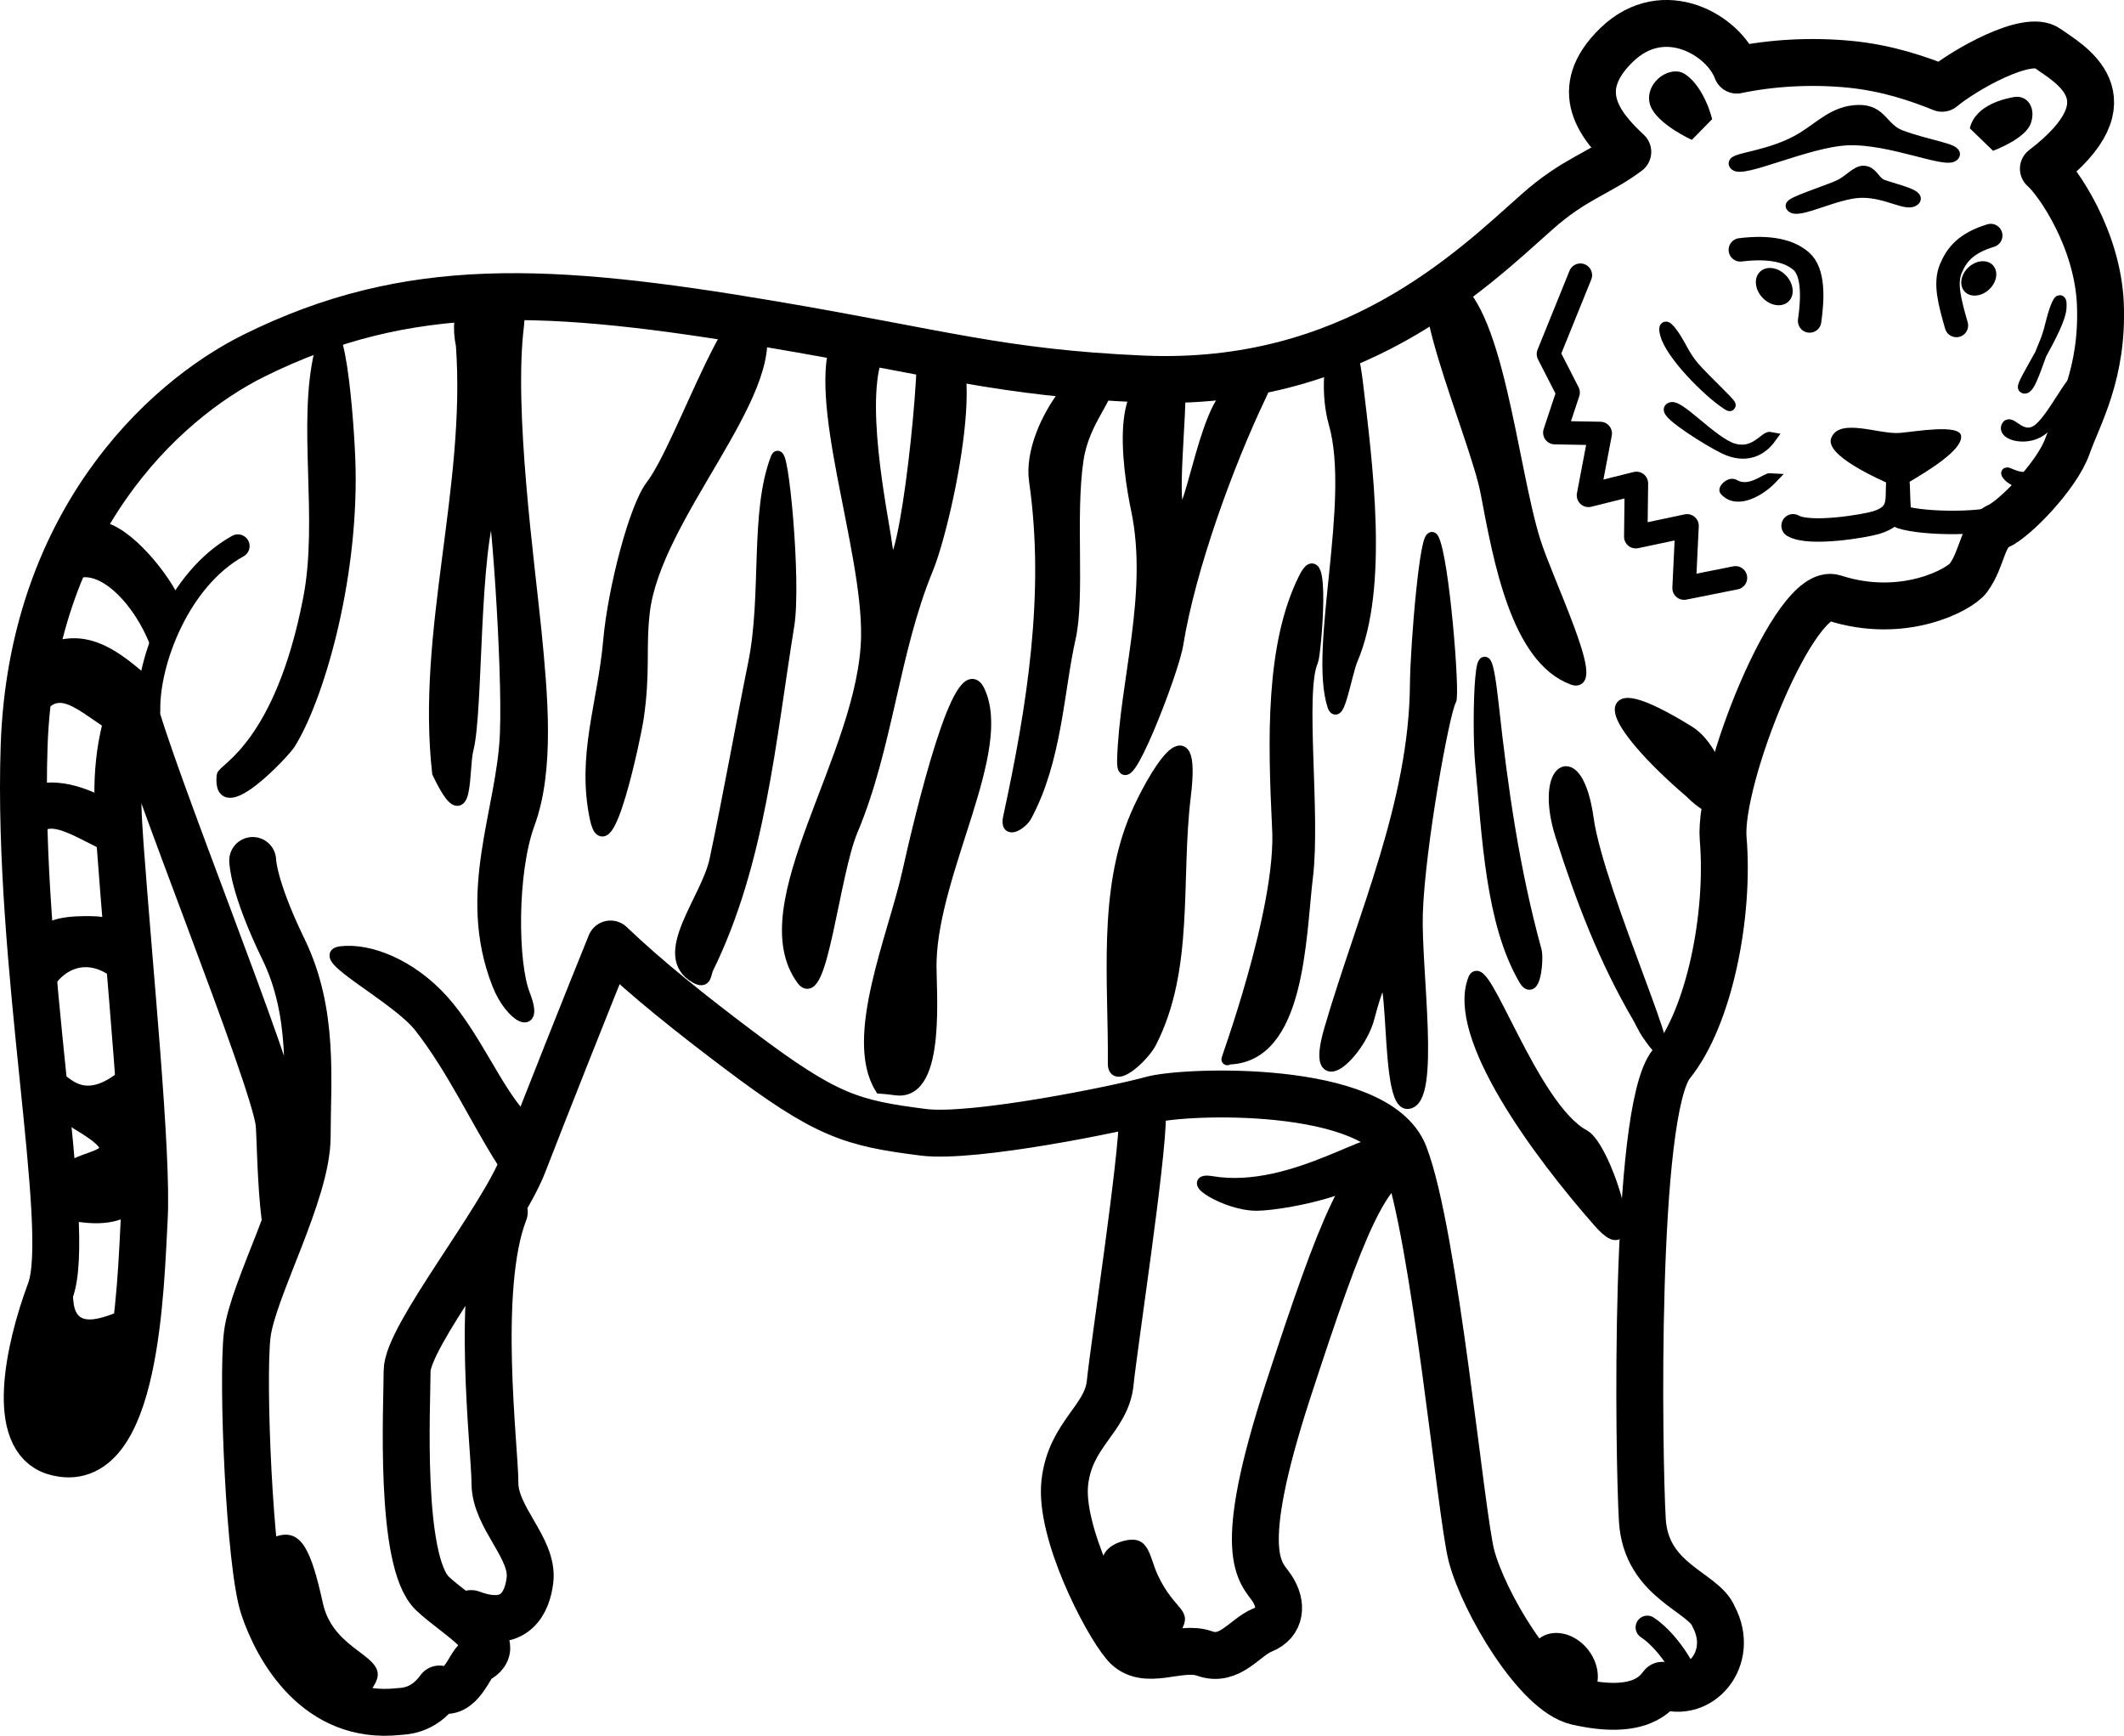
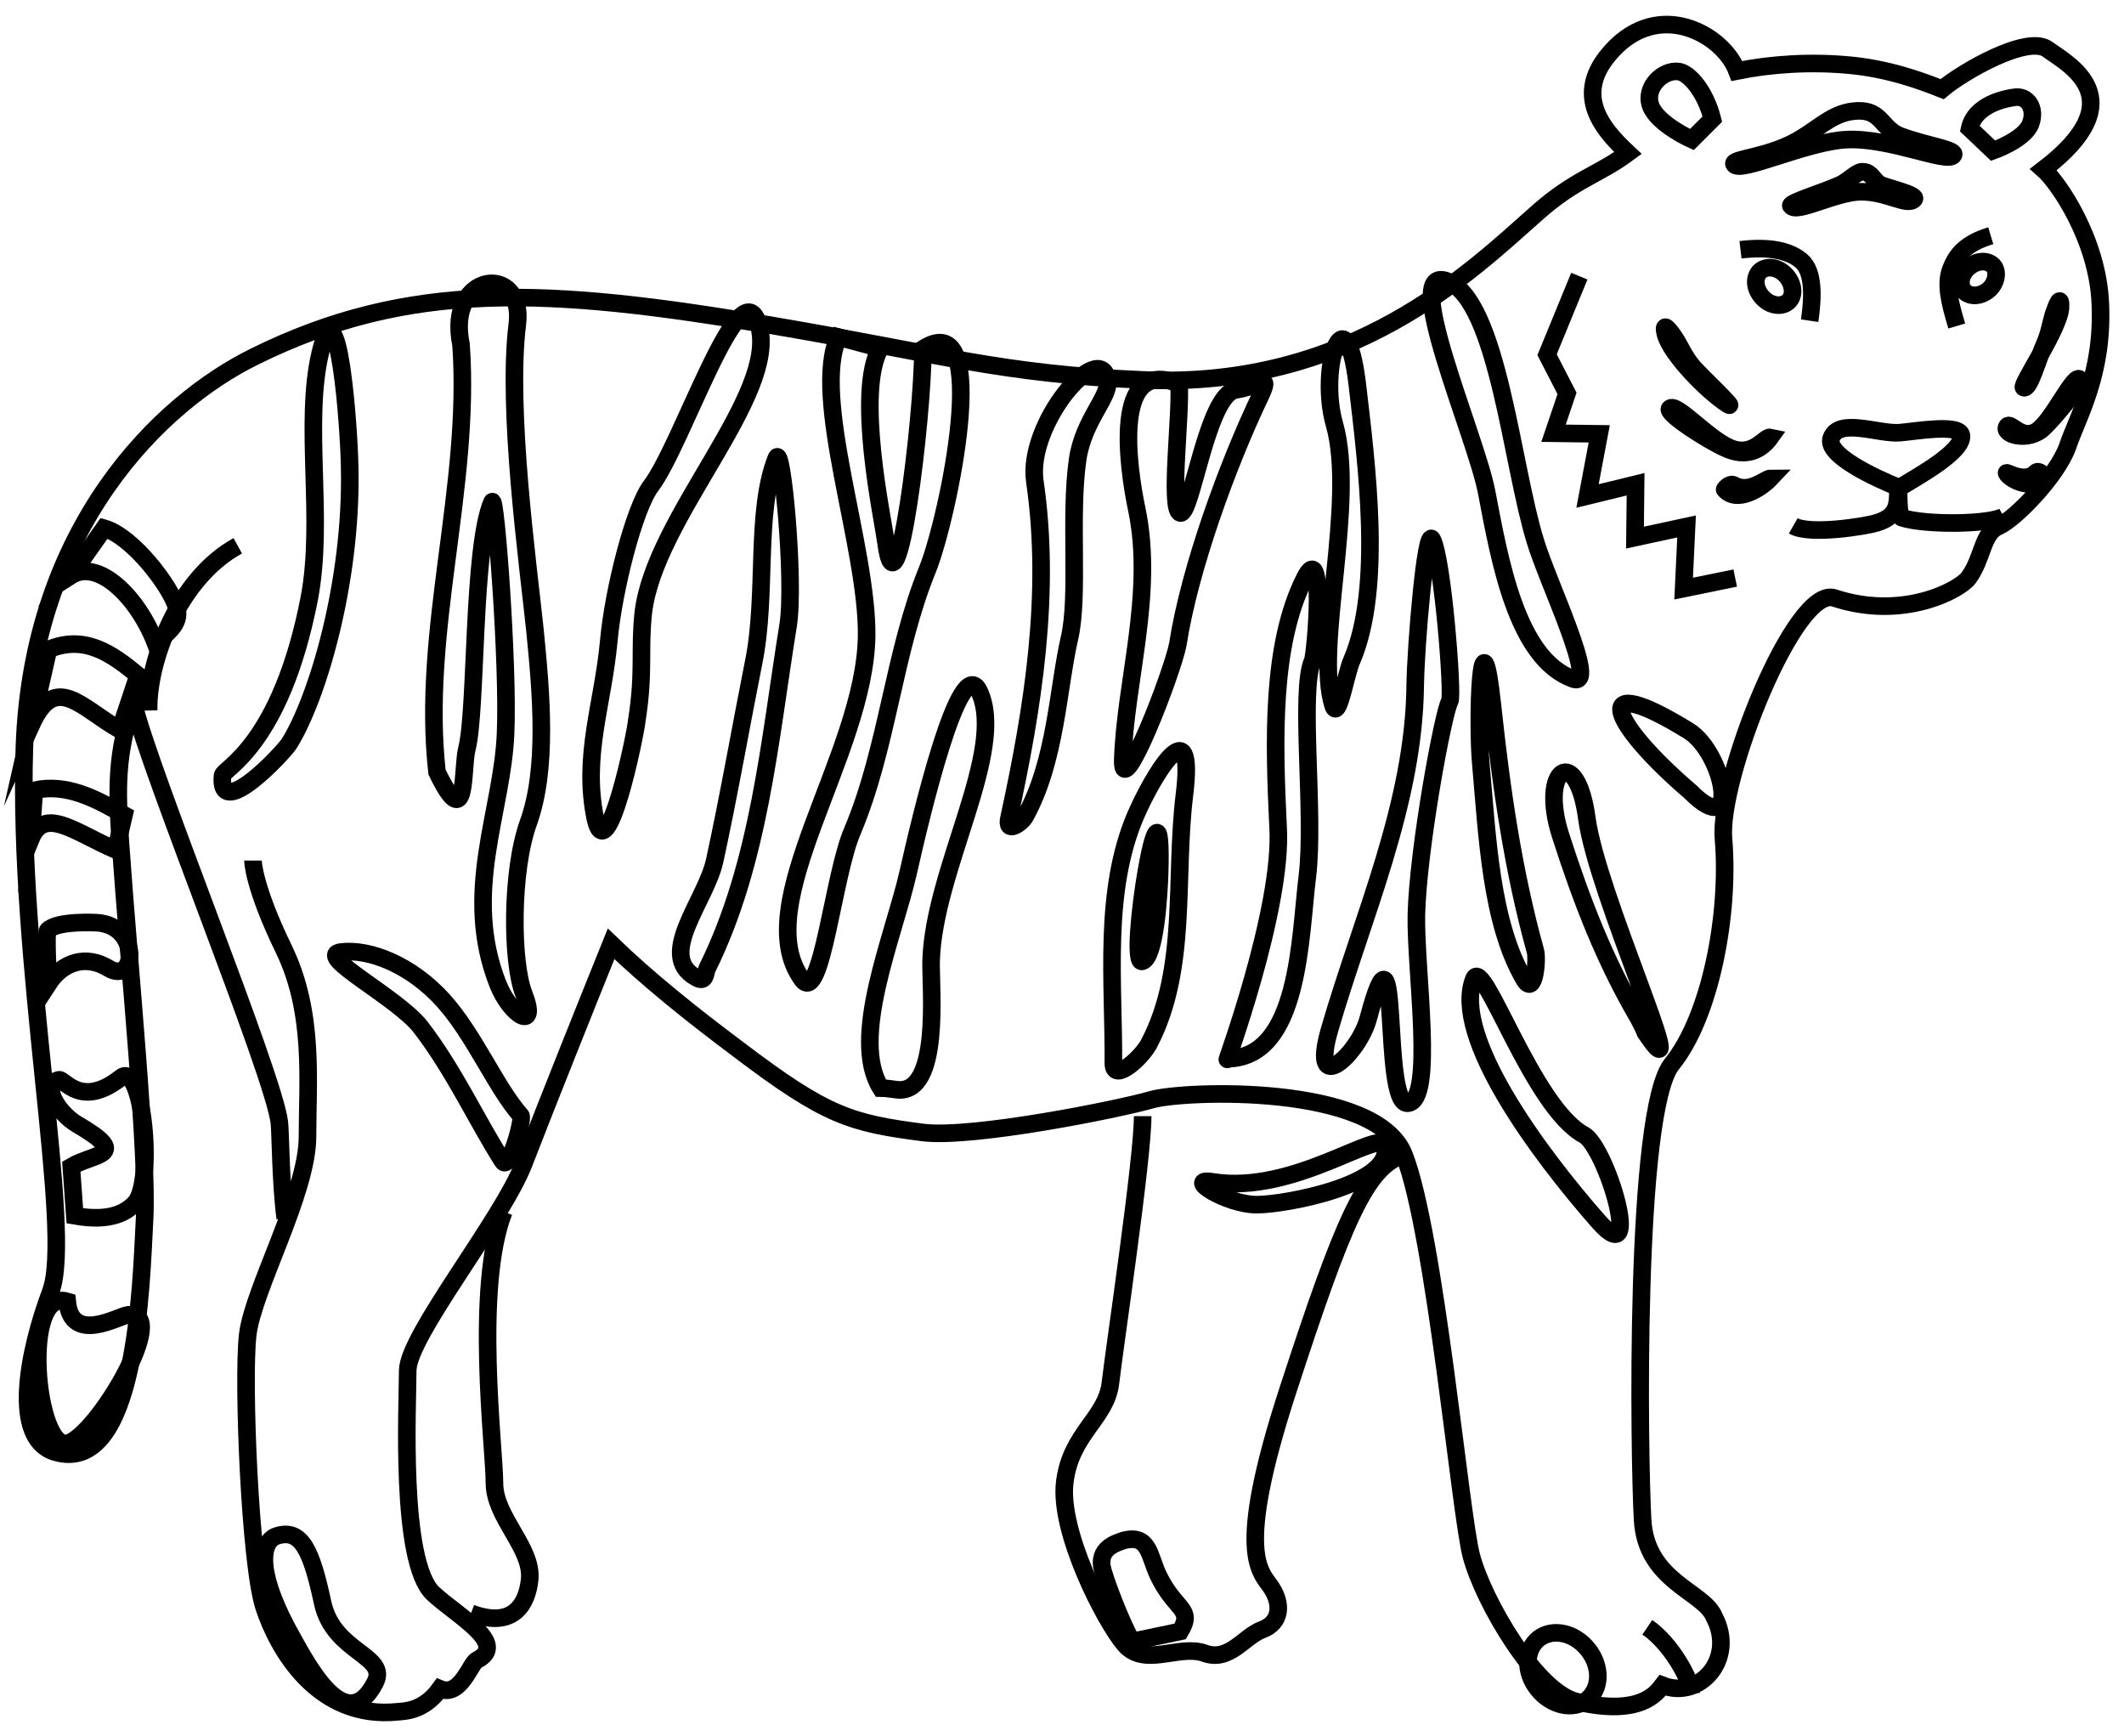
- <svg xmlns="http://www.w3.org/2000/svg" id="svg2" viewBox="0 0 362.37 296.1" version="1.0">
+ <svg xmlns="http://www.w3.org/2000/svg" version="1.1" id="svg2" x="0px" y="0px" viewBox="0 0 362.4 296.1" style="enable-background:new 0 0 362.4 296.1;" xml:space="preserve">
+   <style type="text/css">
+ 	.st0{fill:none;stroke:#000000;stroke-width:3;stroke-miterlimit:10;}
+ </style>
  <g id="layer2" transform="translate(-8.3351 -167.79)">
-     <path id="path2679" stroke-linejoin="round" d="m56.974 375.64c-0.794-6.18-0.839-14.6-1.034-16.29-0.93-8.06-22.159-59.97-24.944-71.64-2.855 8.48-2.884 14.26-2.174 24.07 1.55 21.38 4.74 52.8 4.12 63.96s-1.271 43.93-15.283 39.69c-7.506-2.26-4.633-17.03-0.748-27.44 3.916-10.49-5.723-55.65-4.461-92.93 1.269-37.49 23.227-58.71 39.306-66.65 26.25-12.97 49.994-11.77 88.234-5.3 28.81 4.87 39.07 8.27 63.32 9.33 35.64 1.55 56.09-18.6 67.25-28.51 6.39-5.68 10.54-6.51 15.49-10.23-4.65-4.34-9.91-10.54-1.86-18.29 8.06-7.74 18.29-1.55 20.46 4.34 5.89-1.24 12.63-1.63 19.14-1.01 6.5 0.62 11.85 2.48 15.88 4.11 3.72-3.1 14.57-9.3 17.97-6.82 3.41 2.48 15.11 8.45-0.69 20.54 2.52 2.2 9.25 12.02 9.72 23.04 0.5 11.99-3.76 19.03-5.62 24.29-1.75 4.97-8.98 12.4-11.77 13.64s-2.64 5.42-5.12 8.83c-1.46 2.01-11.14 7.25-22.93 3.41-6.66-2.17-19.76 30.86-18.91 41.07 1.09 13.01-2.32 30.37-8.83 38.43-6.51 8.05-5.58 67.25-4.96 77.79 0.62 10.53 10.5 12.21 12.17 16.5 3.78 7.1-2.37 14.21-8.76 11.7-1.01 1.26-3.72 5.27-14.56 2.79-6.89-1.58-15.89-16.99-17.98-24.8-1.85-6.9-6.23-54.96-11.47-68.49-4.72-12.2-37.65-10.95-43.13-9.4s-30.42 6.64-38.91 5.57c-12.37-1.57-16.59-2.8-31.65-14.16-7.88-5.94-15.5-11.98-21.74-17.96-3.41 8.37-11.16 27.89-14.876 37.5-3.719 9.61-19.835 29.44-19.835 35.33s-1.412 32.55 4.339 37.97c4.17 3.93 13.011 8.63 7.511 11.39-1.051 0.52-2.809 6.43-6.336 4.89-2.822 3.92-6.184 3.76-7.059 3.86-13.842 1.48-20.583-10.75-22.938-17.82-2.403-7.21-3.719-38.74-2.789-46.49 0.929-7.74 10.227-24.17 10.227-33.78 0-9.6 1.239-21.07-4.029-31.92-5.269-10.85-5.269-15.18-5.269-15.18m196.48 50.2c-6.5 1.86-10.51 11.63-19.81 40.14s-4.65 30.99-2.79 33.78 1.55 5.89-1.55 7.13-5.58 5.58-9.92 4.03c-4.33-1.55-10.22 2.48-13.63-1.55s-11.16-19.21-10.23-27.58 7.13-10.85 7.75-17.05 5.5-38.09 5.5-45.52m-114.52 84.88c7.484 2.82 9.594-1.93 10.03-5.74 0.62-5.42-5.979-10.61-5.979-16.5s-3.454-33.25 1.596-46.27" stroke="#000" stroke-linecap="round" stroke-miterlimit="2" stroke-width="8" fill="none" />
-     <g id="g3255" stroke="#000" stroke-width="4" stroke-linecap="round" fill="none">
-       <path id="path2393" stroke-linejoin="bevel" stroke-miterlimit="2" d="m48.919 260.94c-10.169 5.63-15.417 19.78-15.234 28.07" />
-       <path id="path2397" d="m305.25 210.41c5.13-0.63 8.4 0.21 10.38 1.93 2.08 1.8 2.03 6.11 1.44 10.2" />
-       <path id="path2399" d="m347.97 207.97c-4.3 1.3-5.86 3.34-6.82 5.67-1.05 2.54-0.16 5.73 0.96 9.67" />
-       <path id="path3187" d="m314.25 257.48c2.76 1.63 12.19 0.06 14.19-0.55 4.34-1.33 3.45-3.95 3.68-6.9 0.15 0.87 0.04 5.78 0.58 5.96 4.05 1.29 14.94 1.22 17.35-0.21" />
-       <path id="path3190" stroke-linejoin="round" d="m304.42 266.36l-8.77 1.75 0.51-10.62-8.75 1.85 0.11-9.09-8.18 2.04 2.01-10.56-7.75-0.14 2.27-6.84-3.36-6.57 5.45-13.45" />
+     <path id="path2679" class="st0" d="M57,375.6c-0.8-6.2-0.8-14.6-1-16.3c-0.9-8.1-22.2-60-24.9-71.6c-2.9,8.5-2.9,14.3-2.2,24.1   c1.5,21.4,4.7,52.8,4.1,64s-1.3,43.9-15.3,39.7c-7.5-2.3-4.6-17-0.7-27.4c3.9-10.5-5.7-55.6-4.5-92.9c1.3-37.5,23.2-58.7,39.3-66.6   c26.3-13,50-11.8,88.2-5.3c28.8,4.9,39.1,8.3,63.3,9.3c35.6,1.6,56.1-18.6,67.3-28.5c6.4-5.7,10.5-6.5,15.5-10.2   c-4.6-4.3-9.9-10.5-1.9-18.3c8.1-7.7,18.3-1.6,20.5,4.3c5.9-1.2,12.6-1.6,19.1-1c6.5,0.6,11.9,2.5,15.9,4.1   c3.7-3.1,14.6-9.3,18-6.8c3.4,2.5,15.1,8.4-0.7,20.5c2.5,2.2,9.3,12,9.7,23c0.5,12-3.8,19-5.6,24.3c-1.8,5-9,12.4-11.8,13.6   s-2.6,5.4-5.1,8.8c-1.5,2-11.1,7.3-22.9,3.4c-6.7-2.2-19.8,30.9-18.9,41.1c1.1,13-2.3,30.4-8.8,38.4c-6.5,8-5.6,67.3-5,77.8   c0.6,10.5,10.5,12.2,12.2,16.5c3.8,7.1-2.4,14.2-8.8,11.7c-1,1.3-3.7,5.3-14.6,2.8c-6.9-1.6-15.9-17-18-24.8   c-1.9-6.9-6.2-55-11.5-68.5c-4.7-12.2-37.6-11-43.1-9.4s-30.4,6.6-38.9,5.6c-12.4-1.6-16.6-2.8-31.6-14.2c-7.9-5.9-15.5-12-21.7-18   c-3.4,8.4-11.2,27.9-14.9,37.5c-3.7,9.6-19.8,29.4-19.8,35.3s-1.4,32.5,4.3,38c4.2,3.9,13,8.6,7.5,11.4c-1.1,0.5-2.8,6.4-6.3,4.9   c-2.8,3.9-6.2,3.8-7.1,3.9c-13.8,1.5-20.6-10.8-22.9-17.8c-2.4-7.2-3.7-38.7-2.8-46.5c0.9-7.7,10.2-24.2,10.2-33.8   c0-9.6,1.2-21.1-4-31.9c-5.3-10.9-5.3-15.2-5.3-15.2 M247.9,364.8c-6.5,1.9-10.5,11.6-19.8,40.1s-4.6,31-2.8,33.8s1.6,5.9-1.6,7.1   s-5.6,5.6-9.9,4c-4.3-1.5-10.2,2.5-13.6-1.5s-11.2-19.2-10.2-27.6s7.1-10.9,7.8-17s5.5-38.1,5.5-45.5 M88.7,443   c7.5,2.8,9.6-1.9,10-5.7c0.6-5.4-6-10.6-6-16.5s-3.5-33.3,1.6-46.3" />
+     <g id="g3255">
+       <path id="path2393" class="st0" d="M48.9,260.9c-10.2,5.6-15.4,19.8-15.2,28.1" />
+       <path id="path2397" class="st0" d="M305.3,210.4c5.1-0.6,8.4,0.2,10.4,1.9c2.1,1.8,2,6.1,1.4,10.2" />
+       <path id="path2399" class="st0" d="M348,208c-4.3,1.3-5.9,3.3-6.8,5.7c-1,2.5-0.2,5.7,1,9.7" />
+       <path id="path3187" class="st0" d="M314.3,257.5c2.8,1.6,12.2,0.1,14.2-0.5c4.3-1.3,3.5-3.9,3.7-6.9c0.1,0.9,0,5.8,0.6,6    c4,1.3,14.9,1.2,17.4-0.2" />
+       <path id="path3190" class="st0" d="M304.4,266.4l-8.8,1.8l0.5-10.6l-8.8,1.9l0.1-9.1l-8.2,2l2-10.6l-7.8-0.1l2.3-6.8l-3.4-6.6    l5.5-13.4" />
    </g>
    <g id="g3280">
-       <path id="path3171" d="m316.12 216.59a3.409 2.673 0 1 1 -6.82 0 3.409 2.673 0 1 1 6.82 0z" transform="matrix(.7458 .71155 -.69006 .76902 227.28 -172.39)" />
-       <path id="path3173" d="m316.12 216.59a3.409 2.673 0 1 1 -6.82 0 3.409 2.673 0 1 1 6.82 0z" transform="matrix(-.70889 .65592 .65592 .70889 425.54 -143.37)" />
-       <path id="path3262" d="m320.75 242.52c-1.1 2.9 7.62 6.85 11.56 8.54 2.85-1.76 10.85-6.06 10.61-8.88-0.18-2.15-7.96-0.74-10.47-0.54-3.54 0.29-10.35-2.68-11.7 0.88z" fill-rule="evenodd" />
-       <path id="path3228" d="m296.97 191.65l3.47-3.53c-1.19-4.66-3.88-7.84-5.7-8.11-2.84-0.43-6.02 2.79-4.8 5.9 1.23 3.11 7.03 5.74 7.03 5.74z" fill-rule="evenodd" />
-       <path id="path3230" d="m348.36 193.51l-3.96-3.83c0.94-4.05 6.14-5.1 7.57-5.34 2.22-0.37 3.79 1.81 2.83 4.5s-6.44 4.67-6.44 4.67z" fill-rule="evenodd" />
+       <path id="path3171" class="st0" d="M313.6,219.1c-1,1.1-3,1-4.4-0.4s-1.7-3.3-0.7-4.5c1-1.1,3-1,4.4,0.4    C314.3,216,314.6,218,313.6,219.1L313.6,219.1z" />
+       <path id="path3173" class="st0" d="M343.5,217.5c1,1,2.8,0.9,4.2-0.3c1.3-1.2,1.6-3.1,0.7-4.1c-1-1-2.8-0.9-4.2,0.3    C342.8,214.6,342.5,216.5,343.5,217.5L343.5,217.5z" />
+       <path id="path3262" class="st0" d="M320.8,242.5c-1.1,2.9,7.6,6.9,11.6,8.5c2.9-1.8,10.9-6.1,10.6-8.9c-0.2-2.1-8-0.7-10.5-0.5    C328.9,241.9,322.1,239,320.8,242.5L320.8,242.5z" />
+       <path id="path3228" class="st0" d="M297,191.6l3.5-3.5c-1.2-4.7-3.9-7.8-5.7-8.1c-2.8-0.4-6,2.8-4.8,5.9    C291.2,189,297,191.6,297,191.6z" />
+       <path id="path3230" class="st0" d="M348.4,193.5l-4-3.8c0.9-4.1,6.1-5.1,7.6-5.3c2.2-0.4,3.8,1.8,2.8,4.5S348.4,193.5,348.4,193.5    z" />
    </g>
  </g>
  <g id="layer3" transform="translate(-8.3351 -167.79)">
-     <path id="path3004" stroke="#000" stroke-width="2" d="m19.847 389.79c0.675 7.43 8.711 2.46 10.381 2.27 7.297-0.83-5.332 20.53-10.286 21.87-5.534 1.49-8.039-26.55-0.095-24.14z" />
-     <path id="path3002" stroke="#000" stroke-width="2" d="m281.12 376.2c-10.3-11.71-25.11-31.66-21.33-41.37 1.6-4.13 9.95 21.93 18.78 26.64 3.8 2.02 10.36 23.6 2.55 14.73z" />
-     <path id="path3000" stroke="#000" stroke-width="2" d="m222.77 373.32c-5.3 0.05-12.48-4.7-7.64-3.9 14.01 2.33 28.86-9.48 29.51-6.02 1.21 6.51-17.04 9.88-21.87 9.92z" />
-     <path id="path2998" stroke="#000" stroke-width="2" d="m20.492 366.76c3.938-2.31 10.268-1.76 1.037-7.24-3.425-2.04-6.153-6.88-3.096-7.59 0.909-0.21 3.795 4.98 10.65-0.4 3.679-2.89 5.651 17.77 2.36 21.41-1.391 1.54-4.01 3.25-10.335 2.18l-0.616-8.36z" />
-     <path id="path2996" stroke="#000" stroke-width="2" d="m94.05 365.87c-4.394-6.85-8.338-15.55-14.047-22.89-3.974-5.1-18.103-12.2-13.568-12.77 4.899-0.62 11.986 2.17 17.455 8.25 5.311 5.91 8.999 14.93 13.183 19.56 0.608 0.67-1.879 9.64-3.023 7.85z" />
-     <path id="path2994" stroke="#000" stroke-width="2" d="m248.49 355.96c-4.46 0.26-1.14-35.45-6.67-14.52-1.6 6.06-10.06 13.87-6.56 1.89 5.63-19.25 14.45-38.48 14.62-58.74 0.05-6.77 1.77-27.12 2.94-24.89 1.8 3.44 3.61 26.53 2.97 27.56-1.12 1.82-5.35 25.01-5.71 36.37-0.3 9.67 3.07 32.06-1.59 32.33z" />
-     <path id="path2992" stroke="#000" stroke-width="2" d="m158.57 353.35c-5.27-8.51 2.24-25.77 4.69-36.77 2.06-9.26 8.84-37.79 12.1-30.93 4.78 10.08-7.78 30.5-8.24 46.08-0.14 4.62 1.74 22.72-5.79 21.92 0 0-1.93-0.25-2.76-0.3z" />
-     <path id="path2990" stroke="#000" stroke-width="2" d="m198.34 349.2c0.13-13.78-1.75-29.22 3.82-42.26 2.76-6.45 10.28-19.25 8.33-3.26-1.72 14.19 0.63 29.38-5.86 41.96-1.24 2.39-6.32 7.07-6.29 3.56z" />
-     <path id="path2988" stroke="#000" stroke-width="2" d="m206.24 316.65c0.64-21.73-5.55 15.8-3.03 15.19 2.33-0.57 2.93-11.96 3.03-15.19z" />
-     <path id="path2986" stroke="#000" stroke-width="2" d="m226.35 308.76c-0.7-14.65-1.17-30.85 4.49-42.26 3.64-7.34 1.91 12.86 1.39 14.04-2.33 5.2 0.41 26.11-0.89 36.78-1.25 10.38-1.26 30.93-13.56 31.06-0.93 2.19 9.52-25.47 8.57-39.62z" />
-     <path id="path2984" stroke="#000" stroke-width="2" d="m93.294 335.69c-6.163-15.73 0.832-29.5 1.334-42.85 0.455-11.82-1.697-40.64-2.252-39.37-3.396 7.8-2.563 35.55-4.257 42.14-0.899 3.5 0.189 15-5.06 4-2.714-24.03 5.793-48.53 4.059-72.86-2.568-12.53 10.933-13.98 9.619-3.48-1.811 14.47 1.841 40.67 2.974 52.14 1.089 10.99 2.249 23.71-1.123 32.86-3.049 8.26-2.943 23.75-0.811 29.19 2.513 6.4-2.319 3.76-4.483-1.77z" />
-     <path id="path2982" stroke="#000" stroke-width="2" d="m287.94 341.49c-5.79-9.88-9.67-19.95-13.26-31.2-3.68-11.54 2.75-15.82 4.55-2.84 1.79 12.85 17.71 47.36 10.73 37.47 0 0-0.51-0.7-0.71-1.01-0.43-0.7-1.31-2.42-1.31-2.42z" />
-     <path id="path2980" stroke="#000" stroke-width="2" d="m16.603 335.58c2.43-3.69 6.416-4.97 10.332-2.64 4.703 2.81 5.437-7.33-2.043-7.83 0 0-6.785-0.44-8.377 1.32-0.399 0.44 0.088 9.15 0.088 9.15z" />
-     <path id="path2978" stroke="#000" stroke-width="2" d="m127.02 334.53c-6.67-3.77 1.91-13.23 3.35-20.02 2.35-11.04 4.57-23.57 6.61-33.62 2.36-11.67 0.24-25.72 3.86-35.02 0.98-2.53 3.22 21.15 2.01 28.6-3.2 19.77-4.92 40.46-13.8 58.53-0.44 0.91-0.2 2.56-2.03 1.53z" />
-     <path id="path2976" stroke="#000" stroke-width="2" d="m145.22 334.89c-9.34-12.66 10.72-38.26 11.02-58.58 0.23-15.12-9.47-40.76-4.84-51l7.12 1.88c-4.17 7.5 0.39 28.69 0.96 33.07 1.91 14.7 6.31-21.26 6.31-32.99 12-7.7 4.3 28.94 0.75 37.58-5.84 14.19-6.84 30.34-12.84 44.57-3.17 7.53-5.22 29.9-8.48 25.47z" />
-     <path id="path2974" stroke="#000" stroke-width="2" d="m268.43 334.86c-5.67-9.66-6.25-24.4-7.42-36.81-0.68-7.32 0.03-28.3 2.05-9.81 1.52 14.01 3.53 28.04 7.3 41.73 0.36 1.31-0.18 7.88-1.93 4.89z" />
-     <path id="path2972" stroke="#000" stroke-width="2" d="m46.292 300.13c0.112-1.16 9.906-5.14 14.761-30.22 2.628-13.57-1.011-29.76 1.91-41.99 3.006-12.59 4.9 12.54 5.039 19.83 0.376 19.64-5.562 39.42-10.259 46.9-0.936 1.49-12.232 13.54-11.451 5.48z" />
-     <path id="path2970" stroke="#000" stroke-width="2" d="m109.95 307.35c-2.24-10.72 1.33-19.41 2.29-30.24 0.79-8.93 4.43-22.82 7.24-26.47 5.45-7.09 15.38-38.16 18.41-27.45 3.36 11.87-17.79 32.65-19.69 49-0.73 6.27 0.15 10.11-1.07 18.3-0.38 2.53-5.24 26.1-7.18 16.86z" />
-     <path id="path2968" stroke="#000" stroke-width="2" d="m180.46 307.26c4.08-18.83 7.2-38.25 4.44-57.41-1.42-9.78 11.01-24.34 12.42-17.36 0.58 2.88-4.11 6.84-5.12 13.69-1.45 9.74 0.28 23.3-1.36 30.54-1.99 8.82-2.31 20.77-7.49 30.29-0.64 1.18-3.52 3.19-2.89 0.25z" />
-     <path id="path2966" stroke="#000" stroke-width="2" d="m296.75 302.94c-14.05-12.02-17.54-21.02-0.28-10.36 6.06 3.74 8.9 18.96 0.28 10.36z" />
-     <path id="path2964" stroke="#000" stroke-width="2" d="m199.92 297.53c0.35-13.32 5.4-28.38 2.38-42.8-1.5-7.15-4.27-26.2 7.24-21.41 0.38 4.89-1.66 21.36 0.2 21.99 1.85 0.63 4.59-20.3 9.46-20.99 4.04-0.57 6.11-3.1 4.16 0.99-5.58 11.68-12.06 29.45-14.15 42.41-0.77 4.76-9.48 27.19-9.29 19.81z" />
-     <path id="path2962" stroke="#000" stroke-width="2" d="m235.79 288.17c-3.21-9.87 4.01-34.84 0.23-48.15-2.7-9.51 1.91-23.18 3.85-6.89 1.63 13.7 4.43 34.78-0.89 47.17-0.95 2.24-2.32 10.53-3.19 7.87z" />
-     <path id="path2960" stroke="#000" stroke-width="2" d="m276.66 283.62c-9.57-3.54-12.55-20.27-14.74-31.83-1.81-9.56-15.13-39.49-6.63-36.04 8.54 3.48 10.87 31.52 14.87 44.34 2.11 6.76 11.17 25.27 6.5 23.53z" />
-     <path id="path2950" stroke="#000" stroke-width="2" d="m16.552 278.59c6.234-2.59 10.824 0.69 15.296 4.4l-3.105 9.28c-6.749-3.83-11.021-9.88-15.065-0.93l2.874-12.75z" />
-     <path id="path2948" stroke="#000" stroke-width="2" d="m26.144 257.9c4.899 1.41 11.361 10 12.39 13.62 0.838 2.94-1.983 4.41-3.607 6.06-3.046-7.9-9.846-14.58-14.538-11.6l5.755-8.08z" />
-     <path id="path2669" stroke="#000" stroke-width="2" d="m14.232 302.58c5.473-1.22 10.394 1.36 15.276 4.22l-1.356 5.96c-7.065-3.13-12.159-7.54-14.464-1.88l0.544-8.3z" />
-     <path id="path3006" stroke="#000" stroke-width="2" d="m303.03 236.71c-3.4-2.22-9.58-8.54-10.46-11.88-0.63-2.36 0.72-0.73 1.69 0.83 0.96 1.55 1.53 3.02 3.04 4.79 1.76 2.08 7.81 7.63 5.73 6.26z" />
-     <path id="path3008" d="m293.22 237.53c1.06-1.34 7.13 5.82 10.86 6.9 3.65 1.05 5.4-2.16 6.3-1.98-1.53 2.12-4.14 3.56-7.84 1.79-2.62-1.26-9.98-5.87-9.32-6.71z" fill-rule="evenodd" stroke="#000" stroke-linecap="round" stroke-width="2" />
-     <path id="path3010" d="m304.15 250.53c2.73 1.59 5.47-1.13 6.33-1.06-1.65 1.73-5.66 4.31-7.78 1.95-0.21-0.1 0.73-1.25 1.45-0.89z" fill-rule="evenodd" stroke="#000" stroke-linecap="round" stroke-width="2" />
-     <path id="path3012" stroke="#000" stroke-width="2" d="m353.63 233.9c-0.6-0.34 6.07-10.15 6.27-13.59 0.14-2.43-0.65-0.58-1.17 1.12-0.51 1.7-0.74 3.25-1.63 5.27-1.05 2.37-2.53 7.74-3.47 7.2z" />
-     <path id="path3014" d="m363.16 232.48c-0.99-1.12-4.59 7.02-7.27 8.76-2.63 1.7-4.49-1.64-5.06-0.8-0.98 1.44 3.64 2.75 6.2 0.33 1.81-1.71 6.75-7.58 6.13-8.29z" fill-rule="evenodd" stroke="#000" stroke-linecap="round" stroke-width="2" />
-     <path id="path3016" d="m355.7 248.45c-1.87 2.04-5.16-0.29-4.95 0.11 0.64 1.23 4.9 3.22 6.18 0.51 0.15-0.14-0.76-1.13-1.23-0.62z" fill-rule="evenodd" stroke="#000" stroke-linecap="round" stroke-width="2" />
-     <path id="path3026" stroke="#000" stroke-width="2" d="m326.34 197.06c1.3 0.12 1.56 1.3 2.69 2.13 0.72 0.53 6.75 1.77 5.94 2.65-1.17 1.24-4.56-1.34-9.02-1.31-4.33 0.03-11.01 3.81-11.96 2.43-0.36-0.53 5.83-2.45 8.16-3.51 1.63-0.74 3-2.5 4.19-2.39z" />
-     <path id="path3028" stroke="#000" stroke-width="2" d="m325.37 186.69c3.98-0.1 4.02 3.08 7.23 4.28 4.62 1.73 9.79 2.33 9.05 3.29-1.11 1.44-10.7-2.96-18.06-2.68-6.92 0.26-18.42 5.89-19.31 4.2-0.53-1 6.19-1.12 11.65-4.49 3.14-1.94 5.45-4.51 9.44-4.6z" />
-     <path id="path3265" d="m55.582 429.83c4.241-1.32 5.878 2.57 7.847 11.46 1.878 8.47 11.435 8.85 8.946 13.6-5.174 9.87-12.147-4.18-14.956-9.38-5.488-10.16-4.43-14.87-1.837-15.68z" fill-rule="evenodd" />
-     <path id="path3267" d="m200 430.65c4.44-1.17 4.36 2.56 5.86 5.82 2.89 6.24 6.19 5.74 3.84 9.73l-8.11 1.7c-0.79-0.58-3.97-8.32-5.05-12.06s2.32-4.89 3.46-5.19z" fill-rule="evenodd" />
-     <path id="path3084" d="m289.38 445.39c4.05 2.7 7.53 9.01 7.47 11.17" stroke="#000" stroke-linecap="round" stroke-width="4" fill="none" />
-     <path id="path3086" d="m273.35 283.54a5.424 6.663 0 1 1 -10.85 0 5.424 6.663 0 1 1 10.85 0z" transform="matrix(.78779 -.61595 .61595 .78779 -110.7 394.22)" />
+     <path id="path3004" class="st0" d="M19.8,389.8c0.7,7.4,8.7,2.5,10.4,2.3c7.3-0.8-5.3,20.5-10.3,21.9   C14.4,415.4,11.9,387.4,19.8,389.8L19.8,389.8z" />
+     <path id="path3002" class="st0" d="M281.1,376.2c-10.3-11.7-25.1-31.7-21.3-41.4c1.6-4.1,10,21.9,18.8,26.6   C282.4,363.5,288.9,385.1,281.1,376.2L281.1,376.2z" />
+     <path id="path3000" class="st0" d="M222.8,373.3c-5.3,0-12.5-4.7-7.6-3.9c14,2.3,28.9-9.5,29.5-6   C245.9,369.9,227.6,373.3,222.8,373.3L222.8,373.3z" />
+     <path id="path2998" class="st0" d="M20.5,366.8c3.9-2.3,10.3-1.8,1-7.2c-3.4-2-6.2-6.9-3.1-7.6c0.9-0.2,3.8,5,10.6-0.4   c3.7-2.9,5.7,17.8,2.4,21.4c-1.4,1.5-4,3.3-10.3,2.2L20.5,366.8L20.5,366.8z" />
+     <path id="path2996" class="st0" d="M94.1,365.9c-4.4-6.9-8.3-15.5-14-22.9c-4-5.1-18.1-12.2-13.6-12.8c4.9-0.6,12,2.2,17.5,8.3   c5.3,5.9,9,14.9,13.2,19.6C97.7,358.7,95.2,367.7,94.1,365.9z" />
+     <path id="path2994" class="st0" d="M248.5,356c-4.5,0.3-1.1-35.5-6.7-14.5c-1.6,6.1-10.1,13.9-6.6,1.9   c5.6-19.3,14.4-38.5,14.6-58.7c0.1-6.8,1.8-27.1,2.9-24.9c1.8,3.4,3.6,26.5,3,27.6c-1.1,1.8-5.4,25-5.7,36.4   C249.8,333.3,253.2,355.7,248.5,356L248.5,356z" />
+     <path id="path2992" class="st0" d="M158.6,353.4c-5.3-8.5,2.2-25.8,4.7-36.8c2.1-9.3,8.8-37.8,12.1-30.9   c4.8,10.1-7.8,30.5-8.2,46.1c-0.1,4.6,1.7,22.7-5.8,21.9C161.3,353.7,159.4,353.4,158.6,353.4L158.6,353.4z" />
+     <path id="path2990" class="st0" d="M198.3,349.2c0.1-13.8-1.8-29.2,3.8-42.3c2.8-6.5,10.3-19.3,8.3-3.3c-1.7,14.2,0.6,29.4-5.9,42   C203.4,348,198.3,352.7,198.3,349.2L198.3,349.2z" />
+     <path id="path2988" class="st0" d="M206.2,316.6c0.6-21.7-5.6,15.8-3,15.2C205.5,331.3,206.1,319.9,206.2,316.6z" />
+     <path id="path2986" class="st0" d="M226.4,308.8c-0.7-14.6-1.2-30.9,4.5-42.3c3.6-7.3,1.9,12.9,1.4,14c-2.3,5.2,0.4,26.1-0.9,36.8   c-1.3,10.4-1.3,30.9-13.6,31.1C216.9,350.6,227.3,322.9,226.4,308.8z" />
+     <path id="path2984" class="st0" d="M93.3,335.7c-6.2-15.7,0.8-29.5,1.3-42.9c0.5-11.8-1.7-40.6-2.3-39.4   c-3.4,7.8-2.6,35.5-4.3,42.1c-0.9,3.5,0.2,15-5.1,4c-2.7-24,5.8-48.5,4.1-72.9c-2.6-12.5,10.9-14,9.6-3.5   c-1.8,14.5,1.8,40.7,3,52.1c1.1,11,2.2,23.7-1.1,32.9c-3,8.3-2.9,23.8-0.8,29.2C100.3,343.9,95.5,341.2,93.3,335.7L93.3,335.7z" />
+     <path id="path2982" class="st0" d="M287.9,341.5c-5.8-9.9-9.7-20-13.3-31.2c-3.7-11.5,2.8-15.8,4.5-2.8   c1.8,12.9,17.7,47.4,10.7,37.5c0,0-0.5-0.7-0.7-1C288.8,343.2,287.9,341.5,287.9,341.5L287.9,341.5z" />
+     <path id="path2980" class="st0" d="M16.6,335.6c2.4-3.7,6.4-5,10.3-2.6c4.7,2.8,5.4-7.3-2-7.8c0,0-6.8-0.4-8.4,1.3   C16.1,326.9,16.6,335.6,16.6,335.6z" />
+     <path id="path2978" class="st0" d="M127,334.5c-6.7-3.8,1.9-13.2,3.3-20c2.4-11,4.6-23.6,6.6-33.6c2.4-11.7,0.2-25.7,3.9-35   c1-2.5,3.2,21.2,2,28.6c-3.2,19.8-4.9,40.5-13.8,58.5C128.6,333.9,128.8,335.6,127,334.5z" />
+     <path id="path2976" class="st0" d="M145.2,334.9c-9.3-12.7,10.7-38.3,11-58.6c0.2-15.1-9.5-40.8-4.8-51l7.1,1.9   c-4.2,7.5,0.4,28.7,1,33.1c1.9,14.7,6.3-21.3,6.3-33c12-7.7,4.3,28.9,0.8,37.6c-5.8,14.2-6.8,30.3-12.8,44.6   C150.5,317,148.5,339.3,145.2,334.9L145.2,334.9z" />
+     <path id="path2974" class="st0" d="M268.4,334.9c-5.7-9.7-6.3-24.4-7.4-36.8c-0.7-7.3,0-28.3,2-9.8c1.5,14,3.5,28,7.3,41.7   C270.7,331.3,270.2,337.9,268.4,334.9L268.4,334.9z" />
+     <path id="path2972" class="st0" d="M46.3,300.1c0.1-1.2,9.9-5.1,14.8-30.2c2.6-13.6-1-29.8,1.9-42c3-12.6,4.9,12.5,5,19.8   c0.4,19.6-5.6,39.4-10.3,46.9C56.8,296.1,45.5,308.2,46.3,300.1z" />
+     <path id="path2970" class="st0" d="M109.9,307.4c-2.2-10.7,1.3-19.4,2.3-30.2c0.8-8.9,4.4-22.8,7.2-26.5   c5.4-7.1,15.4-38.2,18.4-27.4c3.4,11.9-17.8,32.7-19.7,49c-0.7,6.3,0.2,10.1-1.1,18.3C116.8,293,111.9,316.6,109.9,307.4   L109.9,307.4z" />
+     <path id="path2968" class="st0" d="M180.5,307.3c4.1-18.8,7.2-38.3,4.4-57.4c-1.4-9.8,11-24.3,12.4-17.4c0.6,2.9-4.1,6.8-5.1,13.7   c-1.4,9.7,0.3,23.3-1.4,30.5c-2,8.8-2.3,20.8-7.5,30.3C182.7,308.2,179.8,310.2,180.5,307.3z" />
+     <path id="path2966" class="st0" d="M296.8,302.9c-14-12-17.5-21-0.3-10.4C302.5,296.3,305.4,311.5,296.8,302.9z" />
+     <path id="path2964" class="st0" d="M199.9,297.5c0.4-13.3,5.4-28.4,2.4-42.8c-1.5-7.1-4.3-26.2,7.2-21.4c0.4,4.9-1.7,21.4,0.2,22   c1.9,0.6,4.6-20.3,9.5-21c4-0.6,6.1-3.1,4.2,1c-5.6,11.7-12.1,29.5-14.1,42.4C208.4,282.5,199.7,304.9,199.9,297.5L199.9,297.5z" />
+     <path id="path2962" class="st0" d="M235.8,288.2c-3.2-9.9,4-34.8,0.2-48.1c-2.7-9.5,1.9-23.2,3.9-6.9c1.6,13.7,4.4,34.8-0.9,47.2   C238,282.5,236.7,290.8,235.8,288.2z" />
+     <path id="path2960" class="st0" d="M276.7,283.6c-9.6-3.5-12.5-20.3-14.7-31.8c-1.8-9.6-15.1-39.5-6.6-36   c8.5,3.5,10.9,31.5,14.9,44.3C272.3,266.9,281.3,285.4,276.7,283.6z" />
+     <path id="path2950" class="st0" d="M16.6,278.6c6.2-2.6,10.8,0.7,15.3,4.4l-3.1,9.3c-6.7-3.8-11-9.9-15.1-0.9L16.6,278.6z" />
+     <path id="path2948" class="st0" d="M26.1,257.9c4.9,1.4,11.4,10,12.4,13.6c0.8,2.9-2,4.4-3.6,6.1c-3-7.9-9.8-14.6-14.5-11.6   C20.4,266,26.1,257.9,26.1,257.9z" />
+     <path id="path2669" class="st0" d="M14.2,302.6c5.5-1.2,10.4,1.4,15.3,4.2l-1.4,6c-7.1-3.1-12.2-7.5-14.5-1.9L14.2,302.6z" />
+     <path id="path3006" class="st0" d="M303,236.7c-3.4-2.2-9.6-8.5-10.5-11.9c-0.6-2.4,0.7-0.7,1.7,0.8c1,1.6,1.5,3,3,4.8   C299.1,232.5,305.1,238.1,303,236.7L303,236.7z" />
+     <path id="path3008" class="st0" d="M293.2,237.5c1.1-1.3,7.1,5.8,10.9,6.9c3.6,1.1,5.4-2.2,6.3-2c-1.5,2.1-4.1,3.6-7.8,1.8   C299.9,243,292.6,238.4,293.2,237.5L293.2,237.5z" />
+     <path id="path3010" class="st0" d="M304.1,250.5c2.7,1.6,5.5-1.1,6.3-1.1c-1.6,1.7-5.7,4.3-7.8,1.9   C302.5,251.3,303.4,250.2,304.1,250.5z" />
+     <path id="path3012" class="st0" d="M353.6,233.9c-0.6-0.3,6.1-10.1,6.3-13.6c0.1-2.4-0.6-0.6-1.2,1.1c-0.5,1.7-0.7,3.3-1.6,5.3   C356,229.1,354.6,234.4,353.6,233.9L353.6,233.9z" />
+     <path id="path3014" class="st0" d="M363.2,232.5c-1-1.1-4.6,7-7.3,8.8c-2.6,1.7-4.5-1.6-5.1-0.8c-1,1.4,3.6,2.8,6.2,0.3   C358.8,239.1,363.8,233.2,363.2,232.5L363.2,232.5z" />
+     <path id="path3016" class="st0" d="M355.7,248.4c-1.9,2-5.2-0.3-5,0.1c0.6,1.2,4.9,3.2,6.2,0.5   C357.1,248.9,356.2,247.9,355.7,248.4L355.7,248.4z" />
+     <path id="path3026" class="st0" d="M326.3,197.1c1.3,0.1,1.6,1.3,2.7,2.1c0.7,0.5,6.8,1.8,5.9,2.6c-1.2,1.2-4.6-1.3-9-1.3   c-4.3,0-11,3.8-12,2.4c-0.4-0.5,5.8-2.4,8.2-3.5C323.8,198.7,325.2,196.9,326.3,197.1L326.3,197.1z" />
+     <path id="path3028" class="st0" d="M325.4,186.7c4-0.1,4,3.1,7.2,4.3c4.6,1.7,9.8,2.3,9,3.3c-1.1,1.4-10.7-3-18.1-2.7   c-6.9,0.3-18.4,5.9-19.3,4.2c-0.5-1,6.2-1.1,11.6-4.5C319.1,189.3,321.4,186.8,325.4,186.7L325.4,186.7z" />
+     <path id="path3265" class="st0" d="M55.6,429.8c4.2-1.3,5.9,2.6,7.8,11.5c1.9,8.5,11.4,8.9,8.9,13.6c-5.2,9.9-12.1-4.2-15-9.4   C51.9,435.3,53,430.6,55.6,429.8z" />
+     <path id="path3267" class="st0" d="M200,430.6c4.4-1.2,4.4,2.6,5.9,5.8c2.9,6.2,6.2,5.7,3.8,9.7l-8.1,1.7c-0.8-0.6-4-8.3-5.1-12.1   S198.9,431,200,430.6L200,430.6z" />
+     <path id="path3084" class="st0" d="M289.4,445.4c4,2.7,7.5,9,7.5,11.2" />
+     <path id="path3086" class="st0" d="M279.3,449.2c2.3,2.9,2.2,6.7-0.2,8.6c-2.4,1.8-6.1,1-8.4-1.9s-2.2-6.7,0.2-8.6   C273.3,445.5,277,446.3,279.3,449.2z" />
  </g>
</svg>
